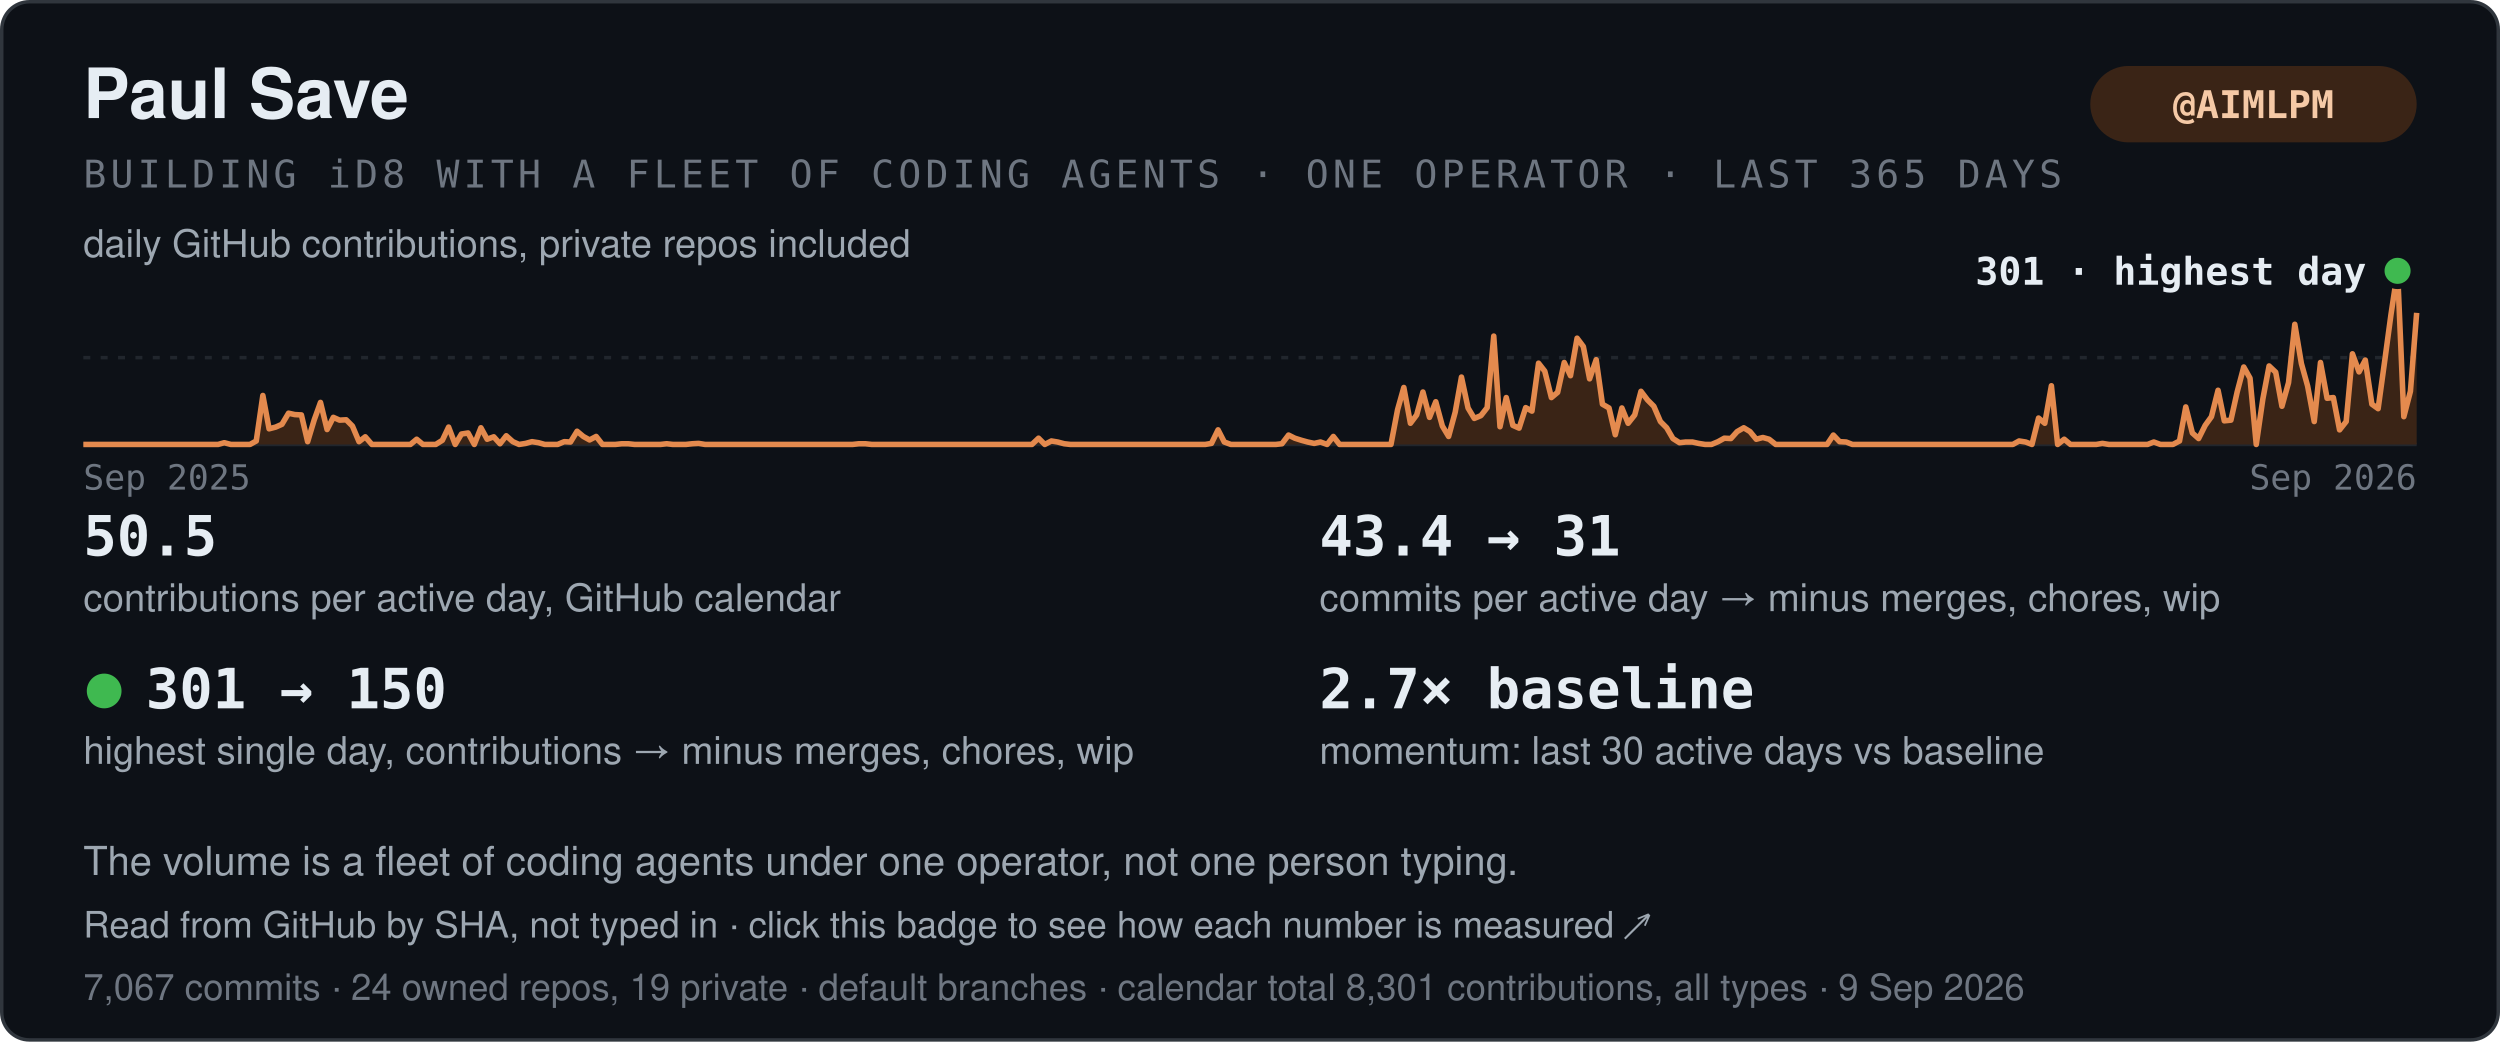
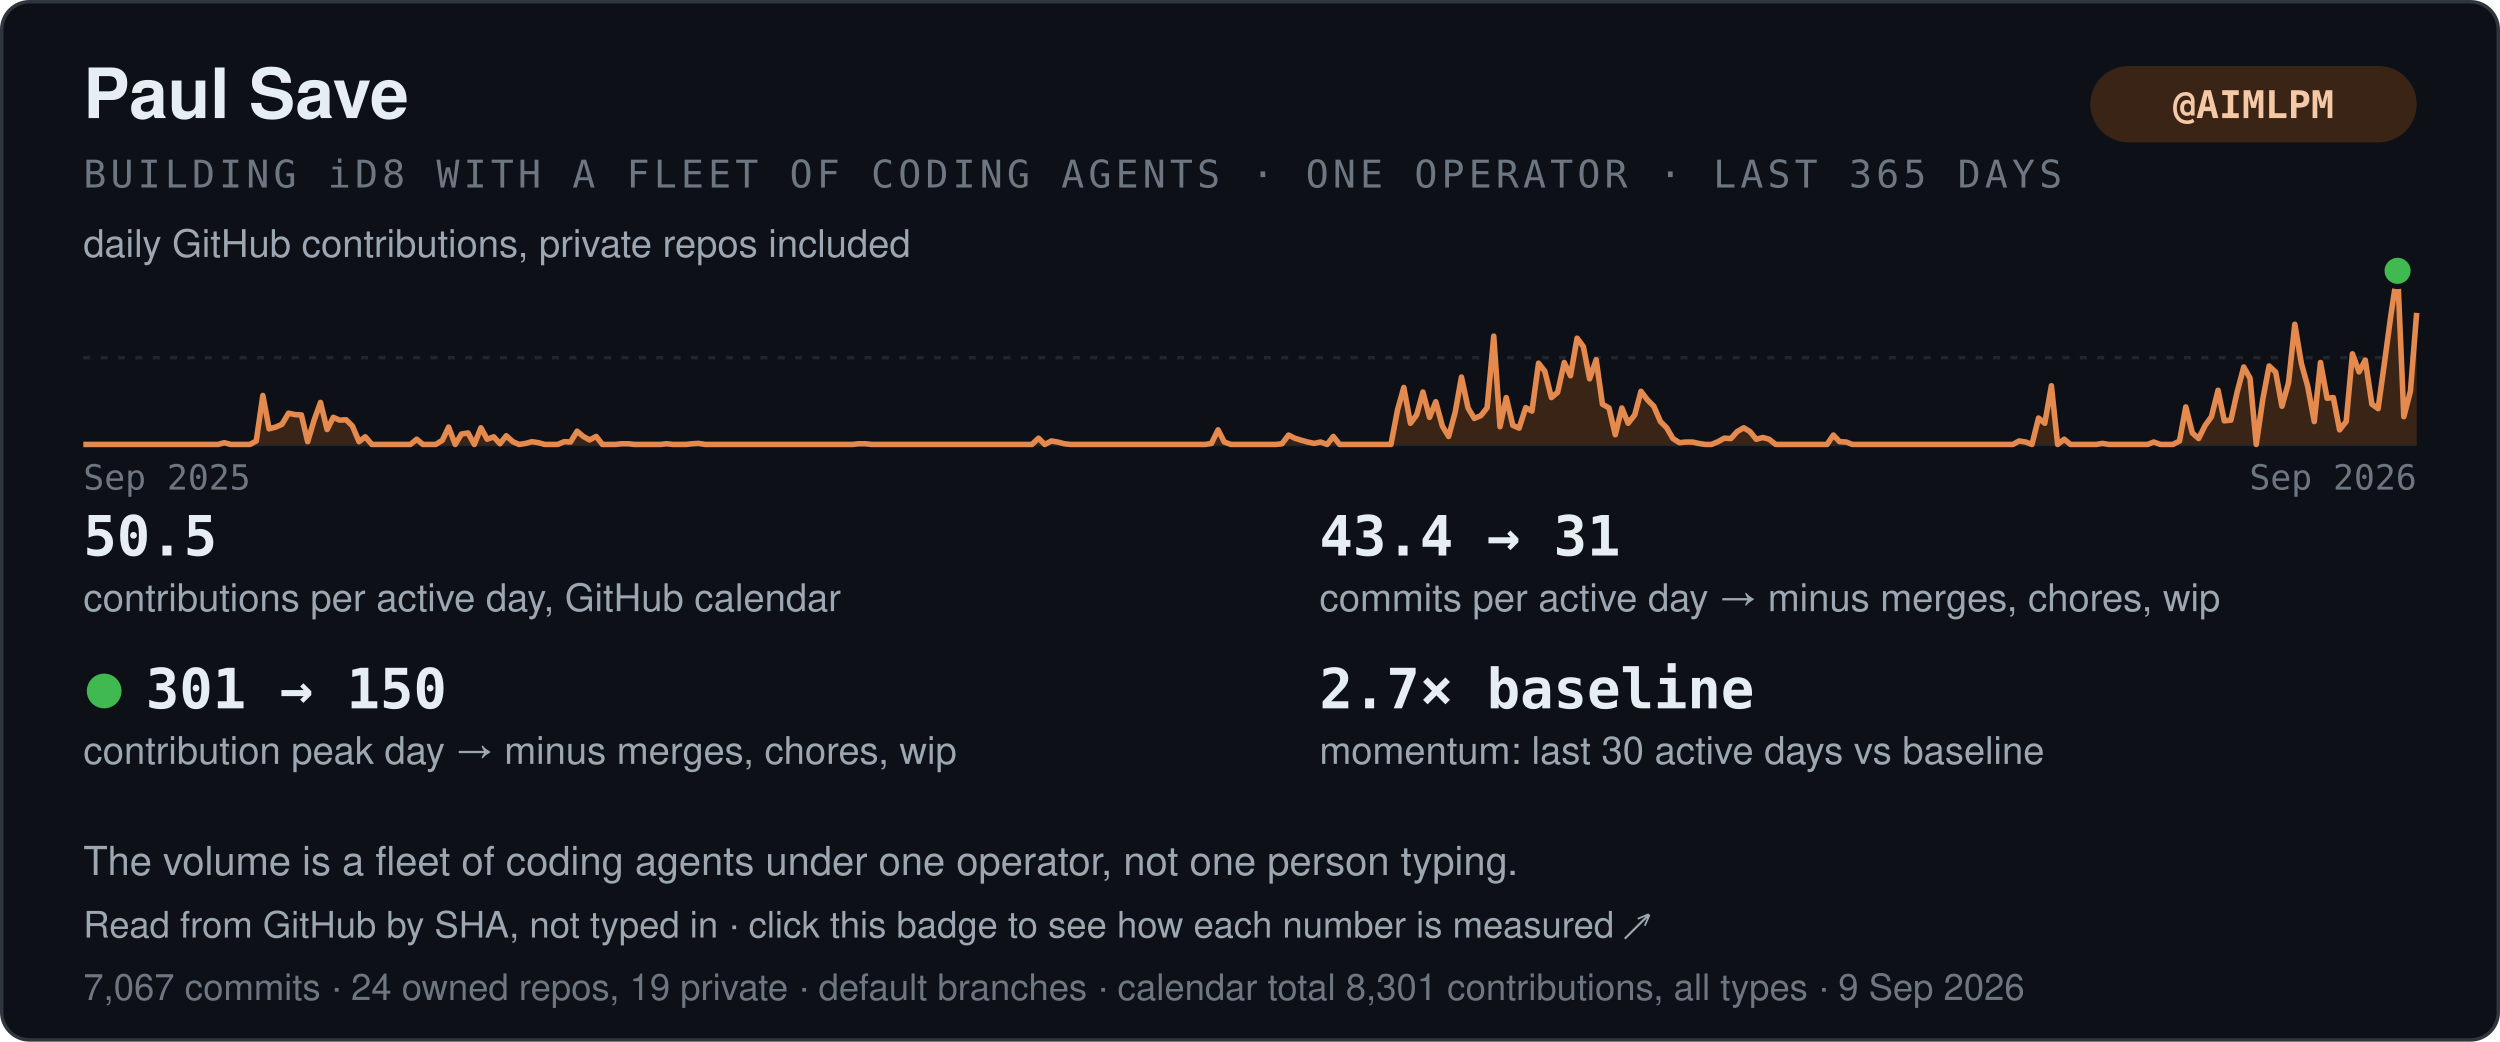
<svg xmlns="http://www.w3.org/2000/svg" width="720" height="300" viewBox="0 0 720 300" role="img" aria-label="Paul Save: Unlock Radar badge">
  <rect x="0.5" y="0.5" width="719" height="299" rx="8" fill="#0D1117" stroke="#30363D" />
  <text x="24" y="34" font-family="-apple-system, BlinkMacSystemFont, 'Segoe UI', Helvetica, Arial, sans-serif" font-size="20" font-weight="700" fill="#E6EDF3">Paul Save</text>
  <text x="24" y="54" font-family="ui-monospace, SFMono-Regular, Menlo, Consolas, monospace" font-size="11" letter-spacing="1.2" fill="#6E7681">BUILDING iD8 WITH A FLEET OF CODING AGENTS · ONE OPERATOR · LAST 365 DAYS</text>
  <rect x="602" y="19" width="94" height="22" rx="11" fill="#3A2416" />
  <text x="649" y="34" text-anchor="middle" font-family="ui-monospace, SFMono-Regular, Menlo, Consolas, monospace" font-size="11" font-weight="600" fill="#F5C9A6">@AIMLPM</text>
  <line x1="24" x2="696" y1="128" y2="128" stroke="#21262D" />
  <line x1="24" x2="696" y1="103.0" y2="103.0" stroke="#21262D" stroke-dasharray="2 3" />
  <path d="M24.0,128.0 L25.8,128.0 L27.7,128.0 L29.5,128.0 L31.4,128.0 L33.2,128.0 L35.1,128.0 L36.9,128.0 L38.8,128.0 L40.6,128.0 L42.5,128.0 L44.3,128.0 L46.2,128.0 L48.0,128.0 L49.8,128.0 L51.7,128.0 L53.5,128.0 L55.4,128.0 L57.2,128.0 L59.1,128.0 L60.9,128.0 L62.8,128.0 L64.6,127.5 L66.5,128.0 L68.3,128.0 L70.2,128.0 L72.0,128.0 L73.8,127.0 L75.7,113.9 L77.5,123.5 L79.4,123.0 L81.2,122.2 L83.1,119.0 L84.9,119.4 L86.8,119.5 L88.6,127.2 L90.5,120.9 L92.3,115.9 L94.2,123.7 L96.0,120.2 L97.8,121.0 L99.7,120.9 L101.5,122.7 L103.4,127.2 L105.2,125.8 L107.1,128.0 L108.9,128.0 L110.8,128.0 L112.6,128.0 L114.5,128.0 L116.3,128.0 L118.2,128.0 L120.0,126.5 L121.8,128.0 L123.7,128.0 L125.5,128.0 L127.4,126.8 L129.2,123.0 L131.1,128.0 L132.9,125.0 L134.8,124.7 L136.6,128.0 L138.5,123.2 L140.3,126.5 L142.2,125.8 L144.0,127.8 L145.8,125.5 L147.7,127.2 L149.5,128.0 L151.4,127.7 L153.2,127.2 L155.1,127.5 L156.9,128.0 L158.8,128.0 L160.6,128.0 L162.5,127.2 L164.3,127.3 L166.2,124.2 L168.0,125.7 L169.8,126.7 L171.7,125.7 L173.5,128.0 L175.4,128.0 L177.2,128.0 L179.1,127.8 L180.9,127.8 L182.8,128.0 L184.6,128.0 L186.5,128.0 L188.3,128.0 L190.2,128.0 L192.0,127.8 L193.8,128.0 L195.7,128.0 L197.5,128.0 L199.4,127.8 L201.2,127.7 L203.1,128.0 L204.9,128.0 L206.8,128.0 L208.6,128.0 L210.5,128.0 L212.3,128.0 L214.2,128.0 L216.0,128.0 L217.8,128.0 L219.7,128.0 L221.5,128.0 L223.4,128.0 L225.2,128.0 L227.1,128.0 L228.9,128.0 L230.8,128.0 L232.6,128.0 L234.5,128.0 L236.3,128.0 L238.2,128.0 L240.0,128.0 L241.8,128.0 L243.7,128.0 L245.5,128.0 L247.4,127.8 L249.2,127.8 L251.1,128.0 L252.9,128.0 L254.8,128.0 L256.6,128.0 L258.5,128.0 L260.3,128.0 L262.2,128.0 L264.0,128.0 L265.8,128.0 L267.7,128.0 L269.5,128.0 L271.4,128.0 L273.2,128.0 L275.1,128.0 L276.9,128.0 L278.8,128.0 L280.6,128.0 L282.5,128.0 L284.3,128.0 L286.2,128.0 L288.0,128.0 L289.8,128.0 L291.7,128.0 L293.5,128.0 L295.4,128.0 L297.2,128.0 L299.1,126.2 L300.9,128.0 L302.8,127.0 L304.6,127.3 L306.5,127.8 L308.3,128.0 L310.2,128.0 L312.0,128.0 L313.8,128.0 L315.7,128.0 L317.5,128.0 L319.4,128.0 L321.2,128.0 L323.1,128.0 L324.9,128.0 L326.8,128.0 L328.6,128.0 L330.5,128.0 L332.3,128.0 L334.2,128.0 L336.0,128.0 L337.8,128.0 L339.7,128.0 L341.5,128.0 L343.4,128.0 L345.2,128.0 L347.1,128.0 L348.9,127.7 L350.8,123.8 L352.6,127.3 L354.5,128.0 L356.3,128.0 L358.2,128.0 L360.0,128.0 L361.8,128.0 L363.7,128.0 L365.5,128.0 L367.4,128.0 L369.2,127.8 L371.1,125.3 L372.9,126.2 L374.8,126.8 L376.6,127.3 L378.5,127.7 L380.3,127.3 L382.2,128.0 L384.0,125.7 L385.8,128.0 L387.7,128.0 L389.5,128.0 L391.4,128.0 L393.2,128.0 L395.1,128.0 L396.9,128.0 L398.8,128.0 L400.6,128.0 L402.5,118.0 L404.3,111.6 L406.2,121.9 L408.0,119.5 L409.8,112.9 L411.7,120.2 L413.5,115.7 L415.4,122.7 L417.2,125.7 L419.1,118.7 L420.9,108.6 L422.8,117.5 L424.6,120.5 L426.5,119.7 L428.3,117.4 L430.2,96.8 L432.0,122.9 L433.8,114.5 L435.7,122.5 L437.5,123.3 L439.4,117.4 L441.2,118.4 L443.1,104.6 L444.9,106.9 L446.8,114.5 L448.6,113.0 L450.5,104.4 L452.3,108.2 L454.2,97.4 L456.0,99.8 L457.8,109.1 L459.7,103.6 L461.5,116.4 L463.4,117.5 L465.2,125.2 L467.1,117.5 L468.9,121.9 L470.8,119.5 L472.6,112.7 L474.5,115.2 L476.3,117.0 L478.2,121.4 L480.0,123.2 L481.8,126.3 L483.7,127.5 L485.5,127.3 L487.4,127.3 L489.2,127.7 L491.1,128.0 L492.9,128.0 L494.8,127.2 L496.6,126.2 L498.5,126.3 L500.3,124.3 L502.2,123.2 L504.0,124.3 L505.8,126.5 L507.7,126.0 L509.5,126.5 L511.4,128.0 L513.2,128.0 L515.1,128.0 L516.9,128.0 L518.8,128.0 L520.6,128.0 L522.5,128.0 L524.3,128.0 L526.2,128.0 L528.0,125.3 L529.8,127.2 L531.7,127.3 L533.5,128.0 L535.4,128.0 L537.2,128.0 L539.1,128.0 L540.9,128.0 L542.8,128.0 L544.6,128.0 L546.5,128.0 L548.3,128.0 L550.2,128.0 L552.0,128.0 L553.8,128.0 L555.7,128.0 L557.5,128.0 L559.4,128.0 L561.2,128.0 L563.1,128.0 L564.9,128.0 L566.8,128.0 L568.6,128.0 L570.5,128.0 L572.3,128.0 L574.2,128.0 L576.0,128.0 L577.8,128.0 L579.7,128.0 L581.5,127.0 L583.4,127.3 L585.2,128.0 L587.1,120.4 L588.9,121.9 L590.8,111.1 L592.6,128.0 L594.5,126.5 L596.3,128.0 L598.2,128.0 L600.0,128.0 L601.8,128.0 L603.7,128.0 L605.5,127.7 L607.4,128.0 L609.2,128.0 L611.1,128.0 L612.9,128.0 L614.8,128.0 L616.6,128.0 L618.5,128.0 L620.3,127.3 L622.2,128.0 L624.0,128.0 L625.8,128.0 L627.7,127.0 L629.5,117.2 L631.4,124.7 L633.2,126.3 L635.1,122.5 L636.9,120.0 L638.8,112.4 L640.6,121.2 L642.5,121.0 L644.3,112.9 L646.2,105.7 L648.0,108.9 L649.8,128.0 L651.7,114.9 L653.5,105.4 L655.4,107.2 L657.2,117.0 L659.1,110.2 L660.9,93.4 L662.8,104.7 L664.6,111.2 L666.5,121.4 L668.3,104.4 L670.2,114.7 L672.0,114.5 L673.8,123.8 L675.7,121.4 L677.5,101.9 L679.4,107.1 L681.2,103.7 L683.1,116.4 L684.9,117.7 L686.8,103.9 L688.6,90.6 L690.5,78.0 L692.3,120.0 L694.2,112.7 L696.0,90.1 L696.0,128 L24,128 Z" fill="#3A2416" />
  <path d="M24.0,128.0 L25.8,128.0 L27.7,128.0 L29.5,128.0 L31.4,128.0 L33.2,128.0 L35.1,128.0 L36.9,128.0 L38.8,128.0 L40.6,128.0 L42.5,128.0 L44.3,128.0 L46.2,128.0 L48.0,128.0 L49.8,128.0 L51.7,128.0 L53.5,128.0 L55.4,128.0 L57.2,128.0 L59.1,128.0 L60.9,128.0 L62.8,128.0 L64.6,127.5 L66.5,128.0 L68.3,128.0 L70.2,128.0 L72.0,128.0 L73.8,127.0 L75.7,113.9 L77.5,123.5 L79.4,123.0 L81.2,122.2 L83.1,119.0 L84.9,119.4 L86.8,119.5 L88.6,127.2 L90.5,120.9 L92.3,115.9 L94.2,123.7 L96.0,120.2 L97.8,121.0 L99.7,120.9 L101.5,122.7 L103.4,127.2 L105.2,125.8 L107.1,128.0 L108.9,128.0 L110.8,128.0 L112.6,128.0 L114.5,128.0 L116.3,128.0 L118.2,128.0 L120.0,126.5 L121.8,128.0 L123.7,128.0 L125.5,128.0 L127.4,126.8 L129.2,123.0 L131.1,128.0 L132.9,125.0 L134.8,124.7 L136.6,128.0 L138.5,123.2 L140.3,126.5 L142.2,125.8 L144.0,127.8 L145.8,125.5 L147.7,127.2 L149.5,128.0 L151.4,127.7 L153.2,127.2 L155.1,127.5 L156.9,128.0 L158.8,128.0 L160.6,128.0 L162.5,127.2 L164.3,127.3 L166.2,124.2 L168.0,125.7 L169.8,126.7 L171.7,125.7 L173.5,128.0 L175.4,128.0 L177.2,128.0 L179.1,127.8 L180.9,127.8 L182.8,128.0 L184.6,128.0 L186.5,128.0 L188.3,128.0 L190.2,128.0 L192.0,127.8 L193.8,128.0 L195.7,128.0 L197.5,128.0 L199.4,127.8 L201.2,127.7 L203.1,128.0 L204.9,128.0 L206.8,128.0 L208.6,128.0 L210.5,128.0 L212.3,128.0 L214.2,128.0 L216.0,128.0 L217.8,128.0 L219.7,128.0 L221.5,128.0 L223.4,128.0 L225.2,128.0 L227.1,128.0 L228.9,128.0 L230.8,128.0 L232.6,128.0 L234.5,128.0 L236.3,128.0 L238.2,128.0 L240.0,128.0 L241.8,128.0 L243.7,128.0 L245.5,128.0 L247.4,127.8 L249.2,127.8 L251.1,128.0 L252.9,128.0 L254.8,128.0 L256.6,128.0 L258.5,128.0 L260.3,128.0 L262.2,128.0 L264.0,128.0 L265.8,128.0 L267.7,128.0 L269.5,128.0 L271.4,128.0 L273.2,128.0 L275.1,128.0 L276.9,128.0 L278.8,128.0 L280.6,128.0 L282.5,128.0 L284.3,128.0 L286.2,128.0 L288.0,128.0 L289.8,128.0 L291.7,128.0 L293.5,128.0 L295.4,128.0 L297.2,128.0 L299.1,126.2 L300.9,128.0 L302.8,127.0 L304.6,127.3 L306.5,127.8 L308.3,128.0 L310.2,128.0 L312.0,128.0 L313.8,128.0 L315.7,128.0 L317.5,128.0 L319.4,128.0 L321.2,128.0 L323.1,128.0 L324.9,128.0 L326.8,128.0 L328.6,128.0 L330.5,128.0 L332.3,128.0 L334.2,128.0 L336.0,128.0 L337.8,128.0 L339.7,128.0 L341.5,128.0 L343.4,128.0 L345.2,128.0 L347.1,128.0 L348.9,127.7 L350.8,123.8 L352.6,127.3 L354.5,128.0 L356.3,128.0 L358.2,128.0 L360.0,128.0 L361.8,128.0 L363.7,128.0 L365.5,128.0 L367.4,128.0 L369.2,127.8 L371.1,125.3 L372.9,126.2 L374.8,126.8 L376.6,127.3 L378.5,127.7 L380.3,127.3 L382.2,128.0 L384.0,125.7 L385.8,128.0 L387.7,128.0 L389.5,128.0 L391.4,128.0 L393.2,128.0 L395.1,128.0 L396.9,128.0 L398.8,128.0 L400.6,128.0 L402.5,118.0 L404.3,111.6 L406.2,121.9 L408.0,119.5 L409.8,112.9 L411.7,120.2 L413.5,115.7 L415.4,122.7 L417.2,125.7 L419.1,118.7 L420.9,108.6 L422.8,117.5 L424.6,120.5 L426.5,119.7 L428.3,117.4 L430.2,96.8 L432.0,122.9 L433.8,114.5 L435.7,122.5 L437.5,123.3 L439.4,117.4 L441.2,118.4 L443.1,104.6 L444.9,106.9 L446.8,114.5 L448.6,113.0 L450.5,104.4 L452.3,108.2 L454.2,97.4 L456.0,99.8 L457.8,109.1 L459.7,103.6 L461.5,116.4 L463.4,117.5 L465.2,125.2 L467.1,117.5 L468.9,121.9 L470.8,119.5 L472.6,112.7 L474.5,115.2 L476.3,117.0 L478.2,121.4 L480.0,123.2 L481.8,126.3 L483.7,127.5 L485.5,127.3 L487.4,127.3 L489.2,127.7 L491.1,128.0 L492.9,128.0 L494.8,127.2 L496.6,126.2 L498.5,126.3 L500.3,124.3 L502.2,123.2 L504.0,124.3 L505.8,126.5 L507.7,126.0 L509.5,126.5 L511.4,128.0 L513.2,128.0 L515.1,128.0 L516.9,128.0 L518.8,128.0 L520.6,128.0 L522.5,128.0 L524.3,128.0 L526.2,128.0 L528.0,125.3 L529.8,127.2 L531.7,127.3 L533.5,128.0 L535.4,128.0 L537.2,128.0 L539.1,128.0 L540.9,128.0 L542.8,128.0 L544.6,128.0 L546.5,128.0 L548.3,128.0 L550.2,128.0 L552.0,128.0 L553.8,128.0 L555.7,128.0 L557.5,128.0 L559.4,128.0 L561.2,128.0 L563.1,128.0 L564.9,128.0 L566.8,128.0 L568.6,128.0 L570.5,128.0 L572.3,128.0 L574.2,128.0 L576.0,128.0 L577.8,128.0 L579.7,128.0 L581.5,127.0 L583.4,127.3 L585.2,128.0 L587.1,120.4 L588.9,121.9 L590.8,111.1 L592.6,128.0 L594.5,126.5 L596.3,128.0 L598.2,128.0 L600.0,128.0 L601.8,128.0 L603.7,128.0 L605.5,127.7 L607.4,128.0 L609.2,128.0 L611.1,128.0 L612.9,128.0 L614.8,128.0 L616.6,128.0 L618.5,128.0 L620.3,127.3 L622.2,128.0 L624.0,128.0 L625.8,128.0 L627.7,127.0 L629.5,117.2 L631.4,124.7 L633.2,126.3 L635.1,122.5 L636.9,120.0 L638.8,112.4 L640.6,121.2 L642.5,121.0 L644.3,112.9 L646.2,105.7 L648.0,108.9 L649.8,128.0 L651.7,114.9 L653.5,105.4 L655.4,107.2 L657.2,117.0 L659.1,110.2 L660.9,93.4 L662.8,104.7 L664.6,111.2 L666.5,121.4 L668.3,104.4 L670.2,114.7 L672.0,114.5 L673.8,123.8 L675.7,121.4 L677.5,101.9 L679.4,107.1 L681.2,103.7 L683.1,116.4 L684.9,117.7 L686.8,103.9 L688.6,90.6 L690.5,78.0 L692.3,120.0 L694.2,112.7 L696.0,90.1" fill="none" stroke="#E48A4E" stroke-width="1.6" stroke-linejoin="round" />
  <circle cx="690.5" cy="78.0" r="4.5" fill="#3FB950" stroke="#0D1117" stroke-width="1.5" />
-   <text x="681.5" y="82.0" text-anchor="end" font-family="ui-monospace, SFMono-Regular, Menlo, Consolas, monospace" font-size="11" font-weight="600" fill="#E6EDF3">301 · highest day</text>
  <text x="24" y="141" font-family="ui-monospace, SFMono-Regular, Menlo, Consolas, monospace" font-size="10" fill="#6E7681">Sep 2025</text>
  <text x="696" y="141" text-anchor="end" font-family="ui-monospace, SFMono-Regular, Menlo, Consolas, monospace" font-size="10" fill="#6E7681">Sep 2026</text>
  <text x="24" y="74" font-family="-apple-system, BlinkMacSystemFont, 'Segoe UI', Helvetica, Arial, sans-serif" font-size="11" fill="#9DA7B1">daily GitHub contributions, private repos included</text>
  <text x="24" y="160" font-family="ui-monospace, SFMono-Regular, Menlo, Consolas, monospace" font-size="16" font-weight="600" fill="#E6EDF3">50.5</text>
  <text x="24" y="176" font-family="-apple-system, BlinkMacSystemFont, 'Segoe UI', Helvetica, Arial, sans-serif" font-size="11" fill="#9DA7B1">contributions per active day, GitHub calendar</text>
  <text x="380" y="160" font-family="ui-monospace, SFMono-Regular, Menlo, Consolas, monospace" font-size="16" font-weight="600" fill="#E6EDF3">43.4 → 31</text>
  <text x="380" y="176" font-family="-apple-system, BlinkMacSystemFont, 'Segoe UI', Helvetica, Arial, sans-serif" font-size="11" fill="#9DA7B1">commits per active day → minus merges, chores, wip</text>
  <circle cx="30" cy="199" r="5" fill="#3FB950" />
  <text x="42" y="204" font-family="ui-monospace, SFMono-Regular, Menlo, Consolas, monospace" font-size="16" font-weight="600" fill="#E6EDF3">301 → 150</text>
-   <text x="24" y="220" font-family="-apple-system, BlinkMacSystemFont, 'Segoe UI', Helvetica, Arial, sans-serif" font-size="11" fill="#9DA7B1">highest single day, contributions → minus merges, chores, wip</text>
+   <text x="24" y="220" font-family="-apple-system, BlinkMacSystemFont, 'Segoe UI', Helvetica, Arial, sans-serif" font-size="11" fill="#9DA7B1">contribution peak day → minus merges, chores, wip</text>
  <text x="380" y="204" font-family="ui-monospace, SFMono-Regular, Menlo, Consolas, monospace" font-size="16" font-weight="600" fill="#E6EDF3">2.7× baseline</text>
  <text x="380" y="220" font-family="-apple-system, BlinkMacSystemFont, 'Segoe UI', Helvetica, Arial, sans-serif" font-size="11" fill="#9DA7B1">momentum: last 30 active days vs baseline</text>
  <text x="24" y="252" font-family="-apple-system, BlinkMacSystemFont, 'Segoe UI', Helvetica, Arial, sans-serif" font-size="11.5" fill="#9DA7B1">The volume is a fleet of coding agents under one operator, not one person typing.</text>
  <text x="24" y="270" font-family="-apple-system, BlinkMacSystemFont, 'Segoe UI', Helvetica, Arial, sans-serif" font-size="10.5" fill="#9DA7B1">Read from GitHub by SHA, not typed in · click this badge to see how each number is measured ↗</text>
  <text x="24" y="288" font-family="-apple-system, BlinkMacSystemFont, 'Segoe UI', Helvetica, Arial, sans-serif" font-size="10.5" fill="#6E7681">7,067 commits · 24 owned repos, 19 private · default branches · calendar total 8,301 contributions, all types · 9 Sep 2026</text>
</svg>
